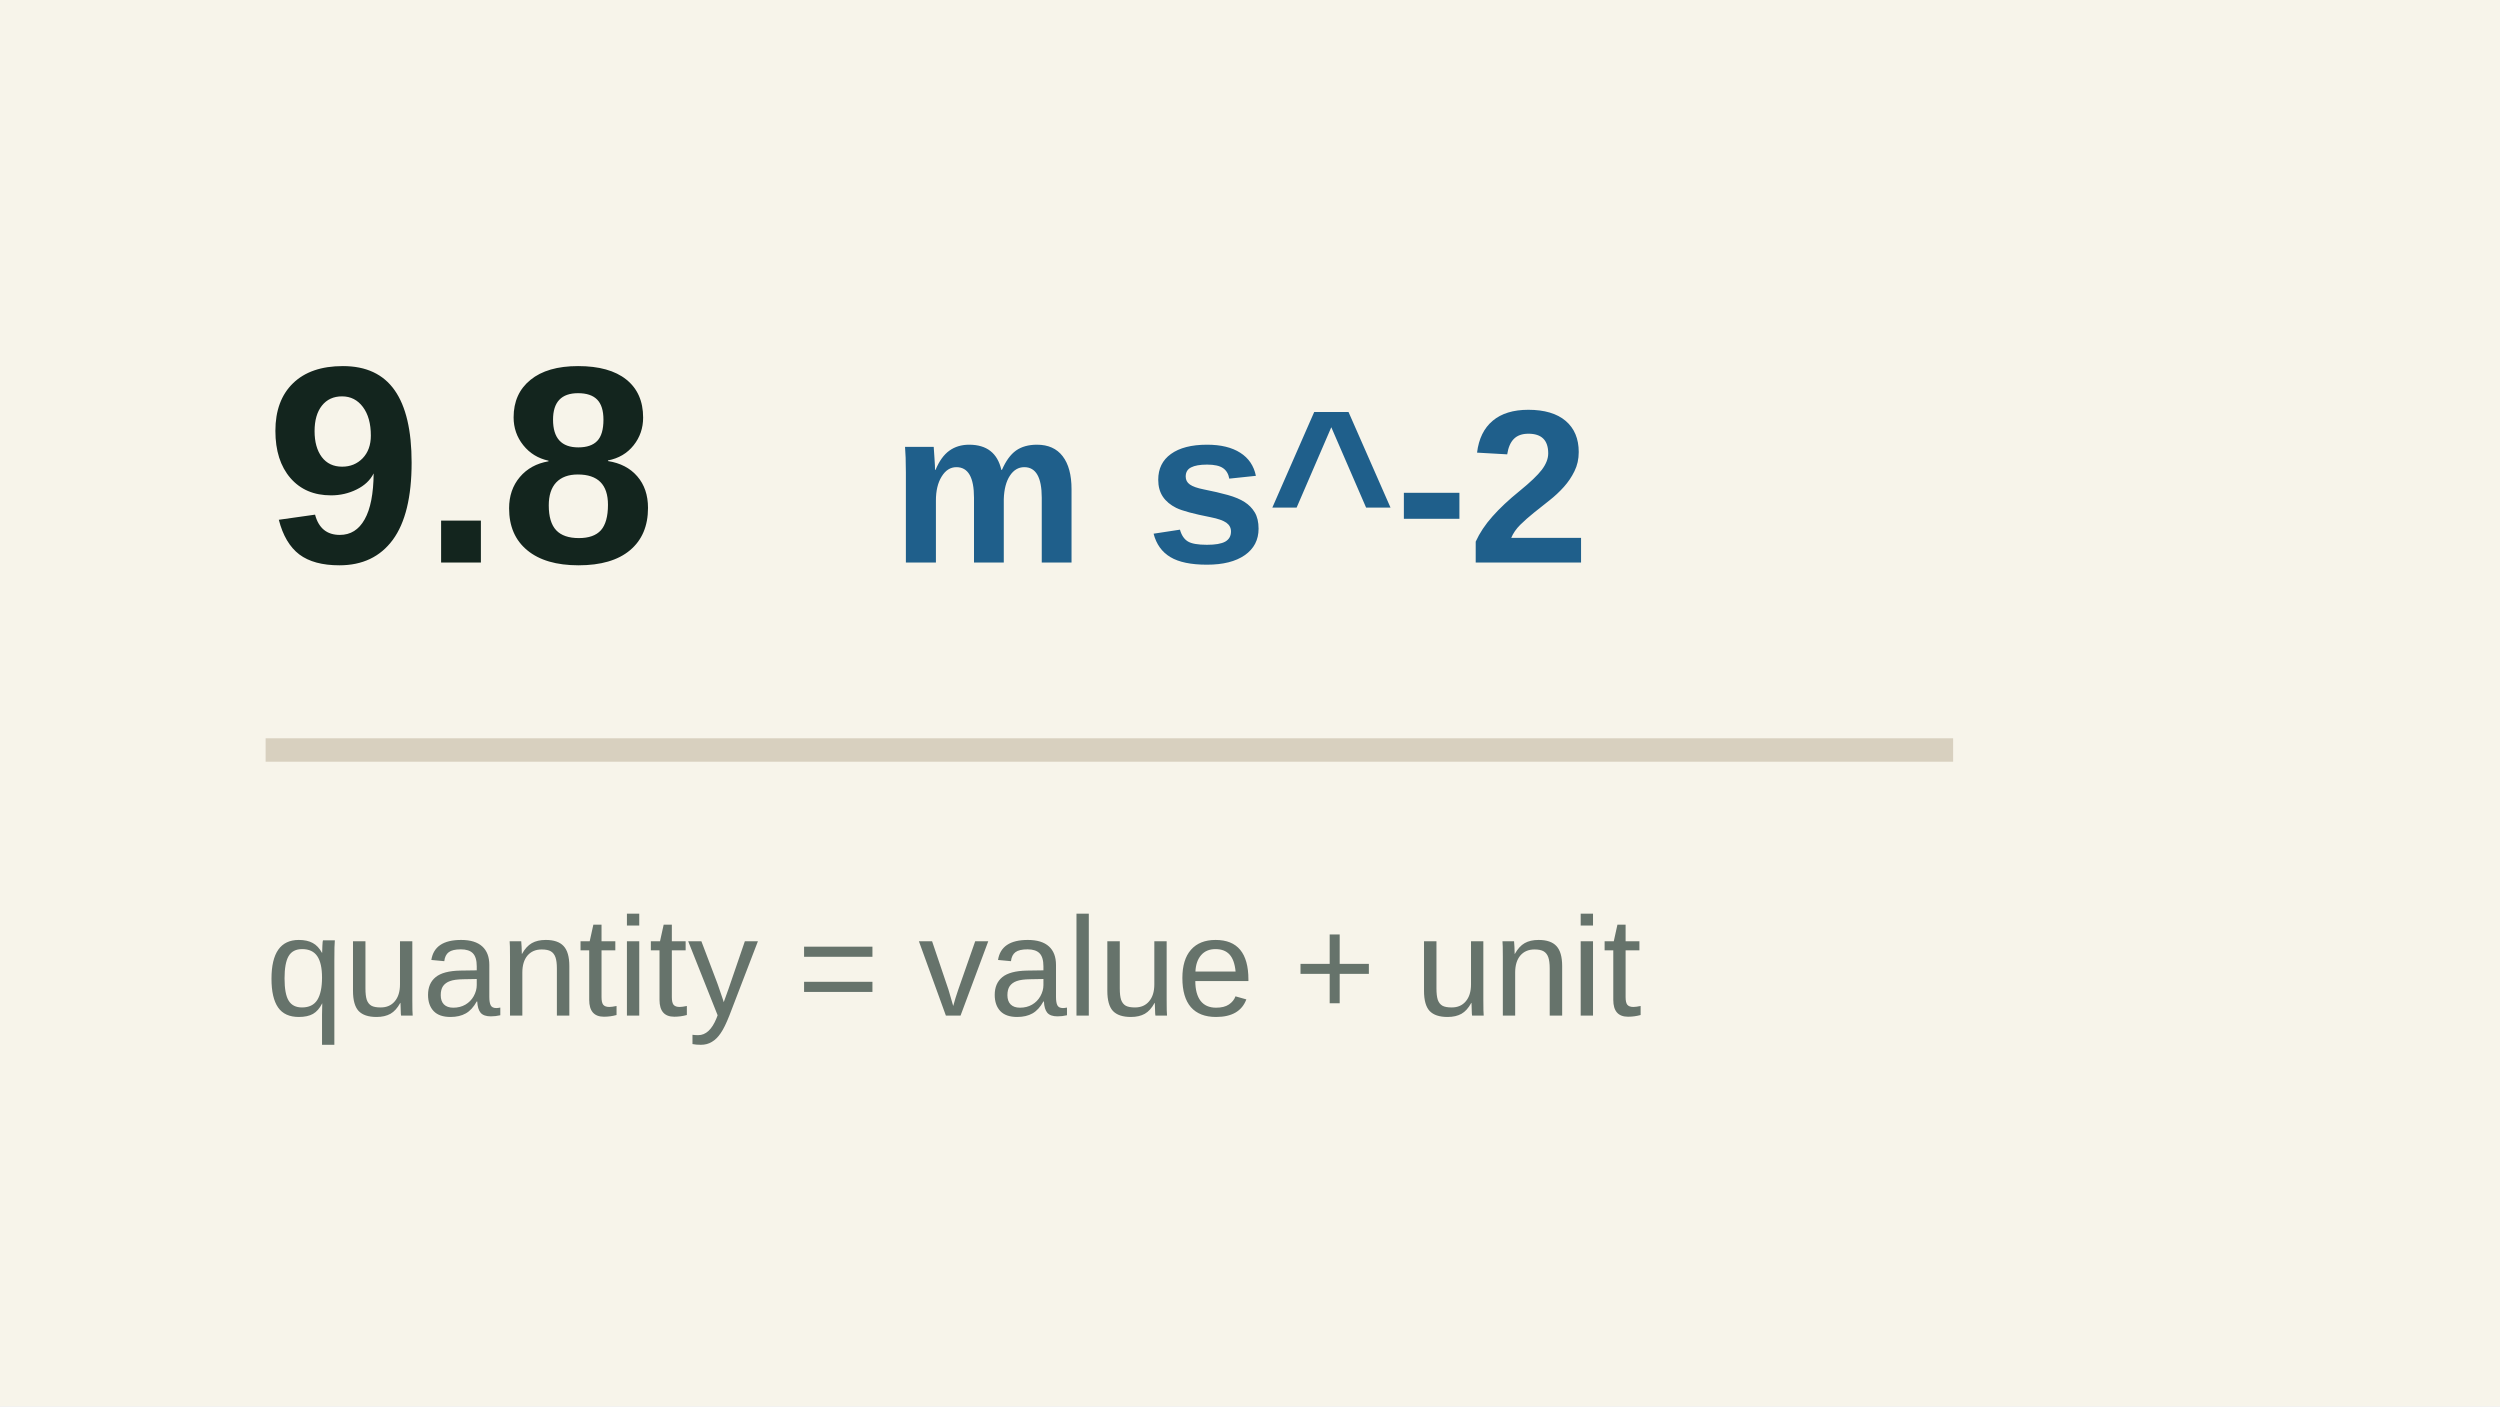
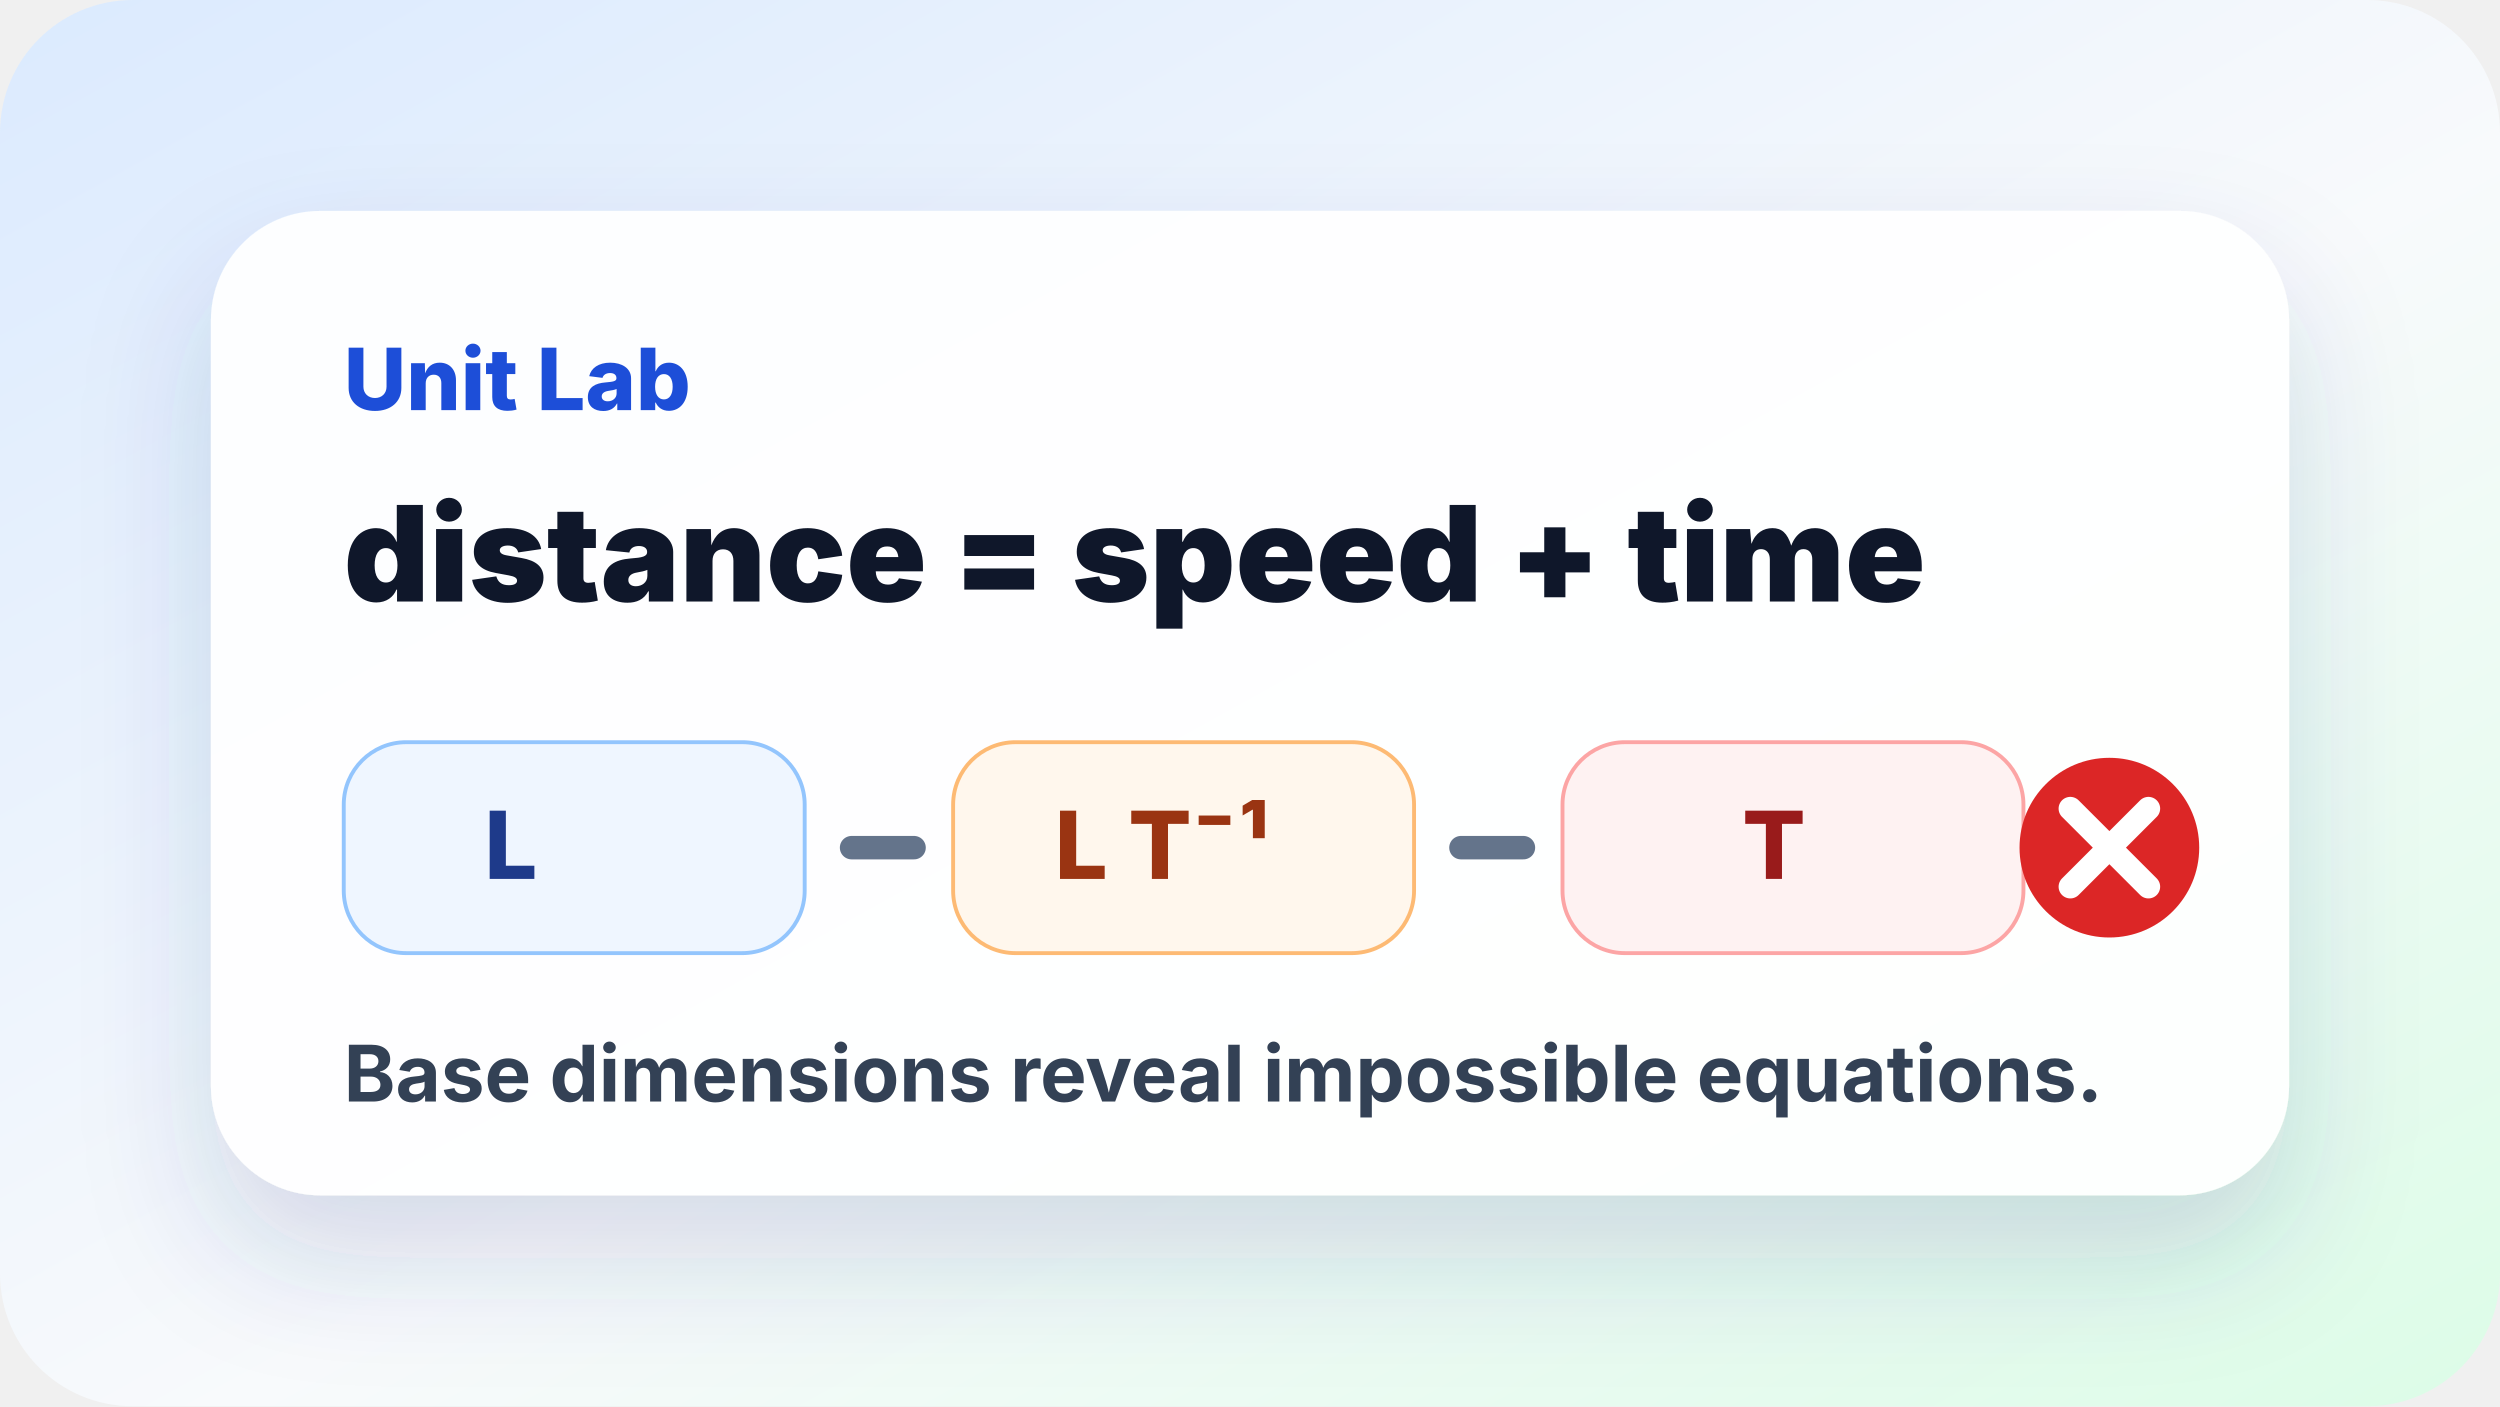
- <svg xmlns="http://www.w3.org/2000/svg" viewBox="0 0 320 180" role="img" aria-label="Units thumbnail">
-   <rect width="320" height="180" fill="#f7f4ea" />
-   <text x="34" y="72" fill="#13251e" font-family="Arial, sans-serif" font-size="36" font-weight="700">9.8</text>
-   <text x="114" y="72" fill="#1f5f8b" font-family="Arial, sans-serif" font-size="28" font-weight="700">m s^-2</text>
-   <line x1="34" x2="250" y1="96" y2="96" stroke="#d8d0bf" stroke-width="3" />
-   <text x="34" y="130" fill="#66736b" font-family="Arial, sans-serif" font-size="18">quantity = value + unit</text>
+ <svg xmlns="http://www.w3.org/2000/svg" viewBox="0 0 640 360" role="img" aria-labelledby="title desc">
+   <defs>
+     <linearGradient id="bg" x1="0" x2="1" y1="0" y2="1">
+       <stop offset="0" stop-color="#dbeafe" />
+       <stop offset="0.55" stop-color="#f8fafc" />
+       <stop offset="1" stop-color="#dcfce7" />
+     </linearGradient>
+     <filter id="shadow" x="-20%" y="-20%" width="140%" height="140%">
+       <feDropShadow dx="0" dy="16" stdDeviation="16" flood-color="#1e3a8a" flood-opacity="0.18" />
+     </filter>
+   </defs>
+   <rect width="640" height="360" rx="34" fill="url(#bg)" />
+   <rect x="54" y="54" width="532" height="252" rx="28" fill="#ffffff" opacity="0.92" filter="url(#shadow)" />
+   <text x="88" y="105" fill="#1d4ed8" font-family="Inter, Arial, sans-serif" font-size="22" font-weight="800">Unit Lab</text>
+   <text x="88" y="154" fill="#0f172a" font-family="Inter, Arial, sans-serif" font-size="34" font-weight="900">distance = speed + time</text>
+   <g font-family="Inter, Arial, sans-serif" font-size="24" font-weight="800">
+     <rect x="88" y="190" width="118" height="54" rx="16" fill="#eff6ff" stroke="#93c5fd" />
+     <text x="124" y="225" fill="#1e3a8a">L</text>
+     <rect x="244" y="190" width="118" height="54" rx="16" fill="#fff7ed" stroke="#fdba74" />
+     <text x="270" y="225" fill="#9a3412">L T⁻¹</text>
+     <rect x="400" y="190" width="118" height="54" rx="16" fill="#fef2f2" stroke="#fca5a5" />
+     <text x="446" y="225" fill="#991b1b">T</text>
+   </g>
+   <path d="M218 217h16m140 0h16" stroke="#64748b" stroke-width="6" stroke-linecap="round" />
+   <circle cx="540" cy="217" r="23" fill="#dc2626" />
+   <path d="M530 207l20 20m0-20l-20 20" stroke="#fff" stroke-width="6" stroke-linecap="round" />
+   <text x="88" y="282" fill="#334155" font-family="Inter, Arial, sans-serif" font-size="20" font-weight="700">Base dimensions reveal impossible equations.</text>
</svg>
